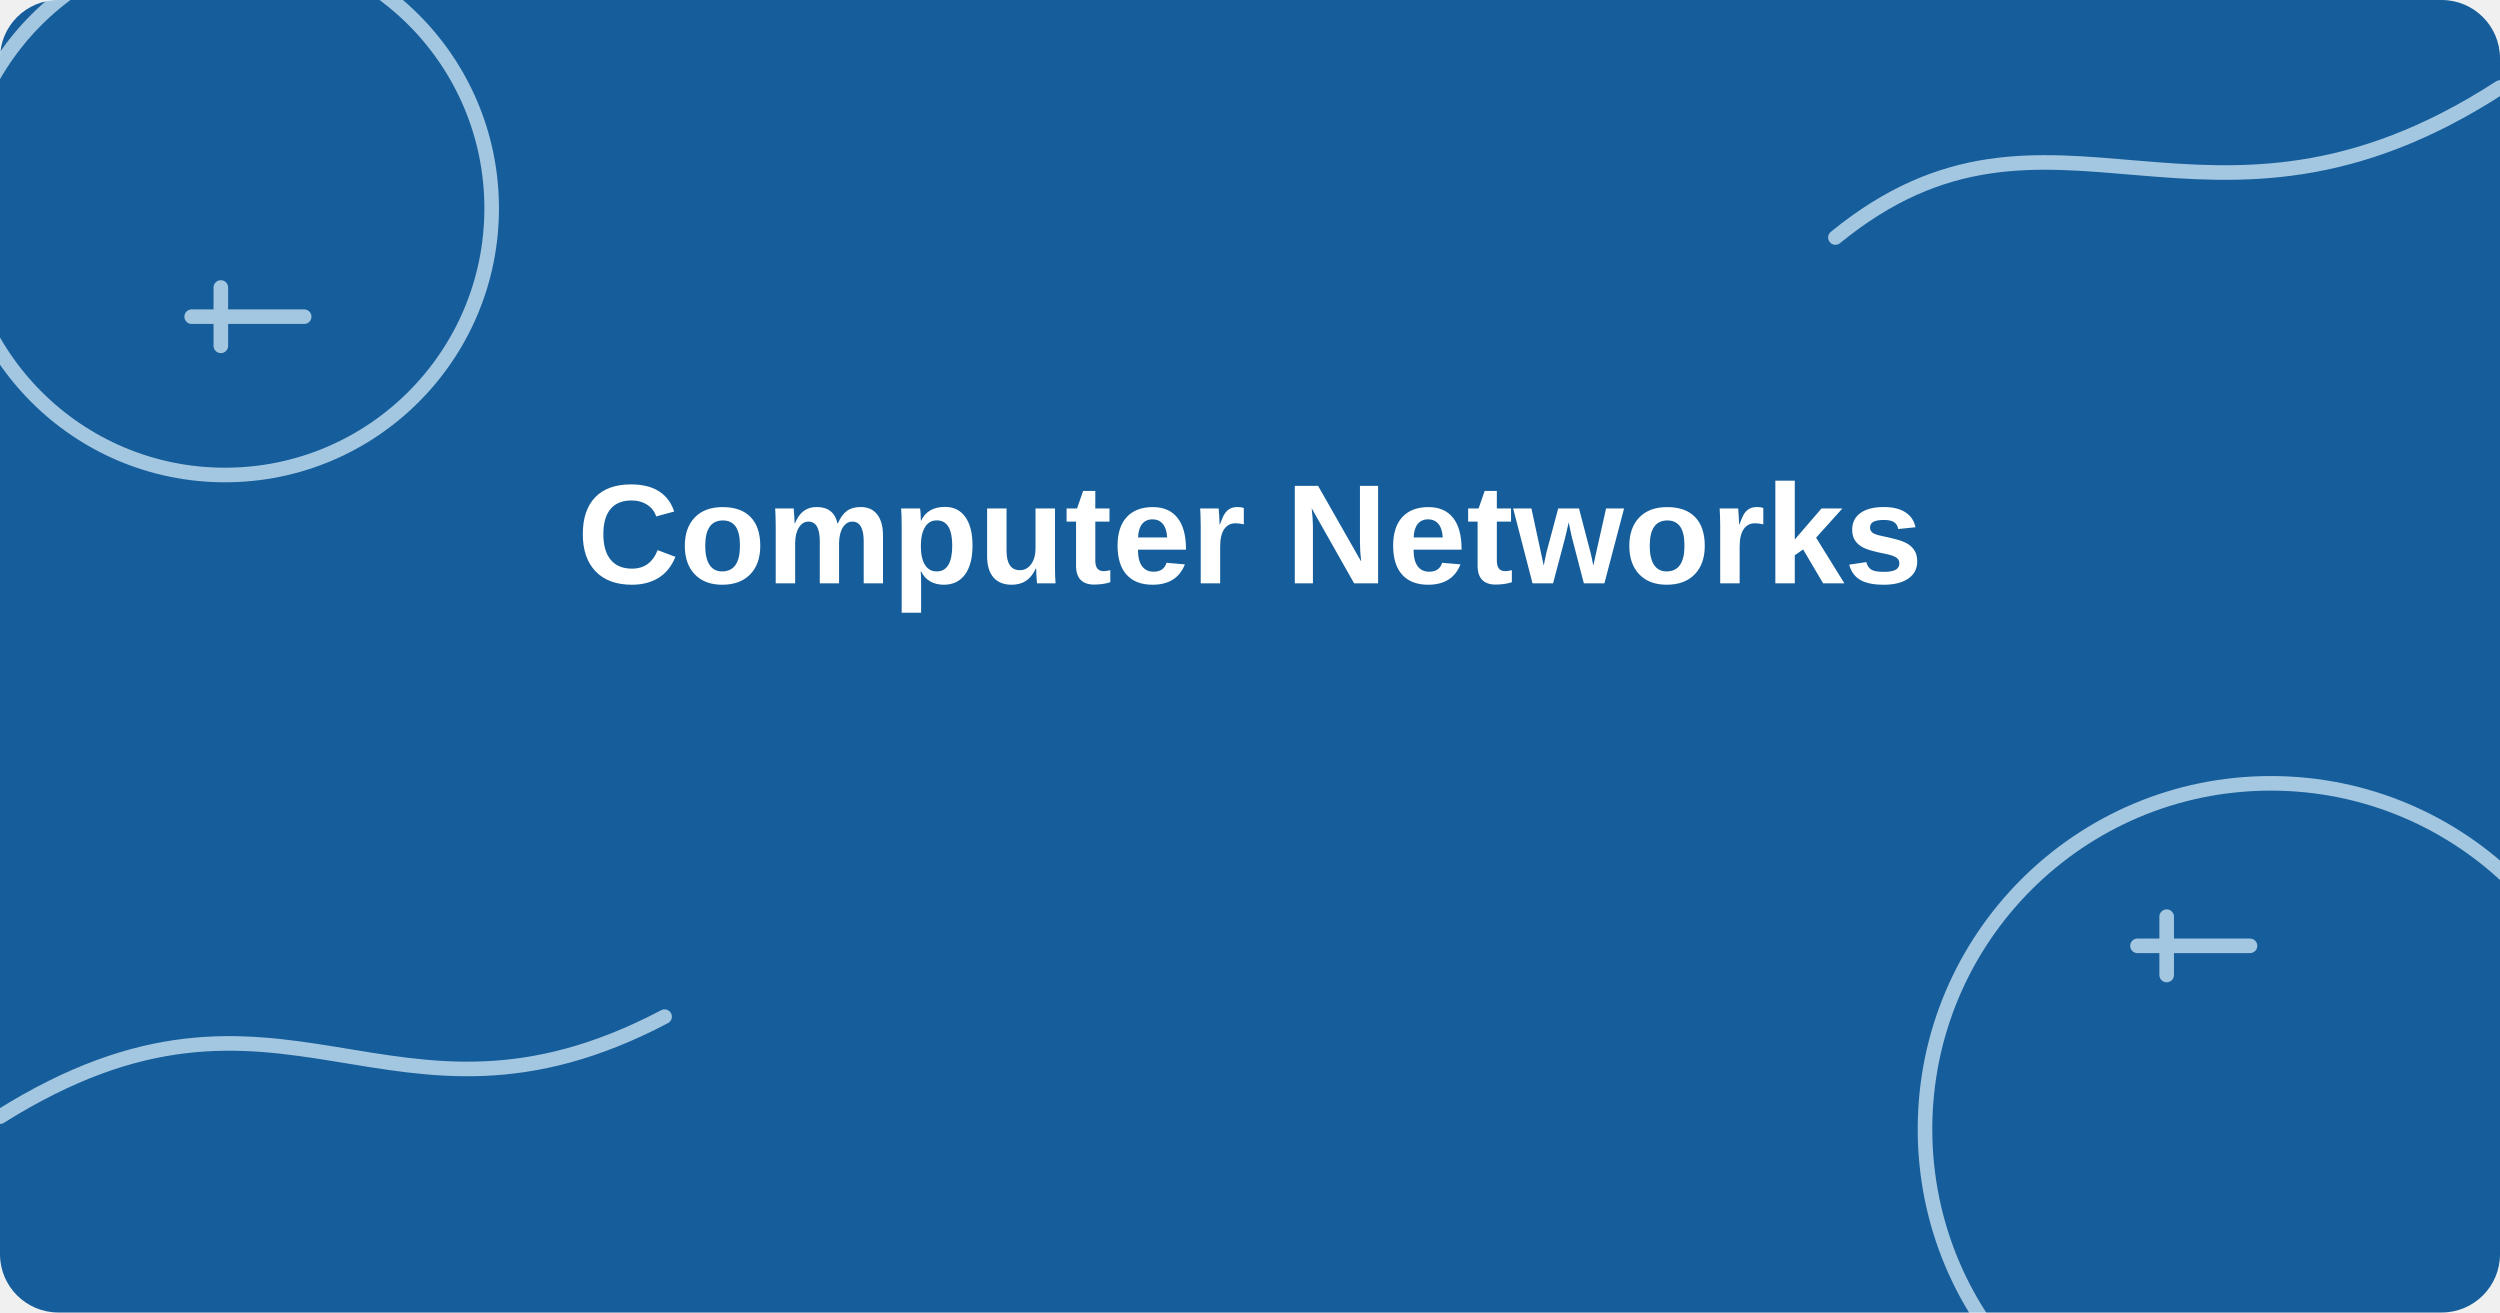
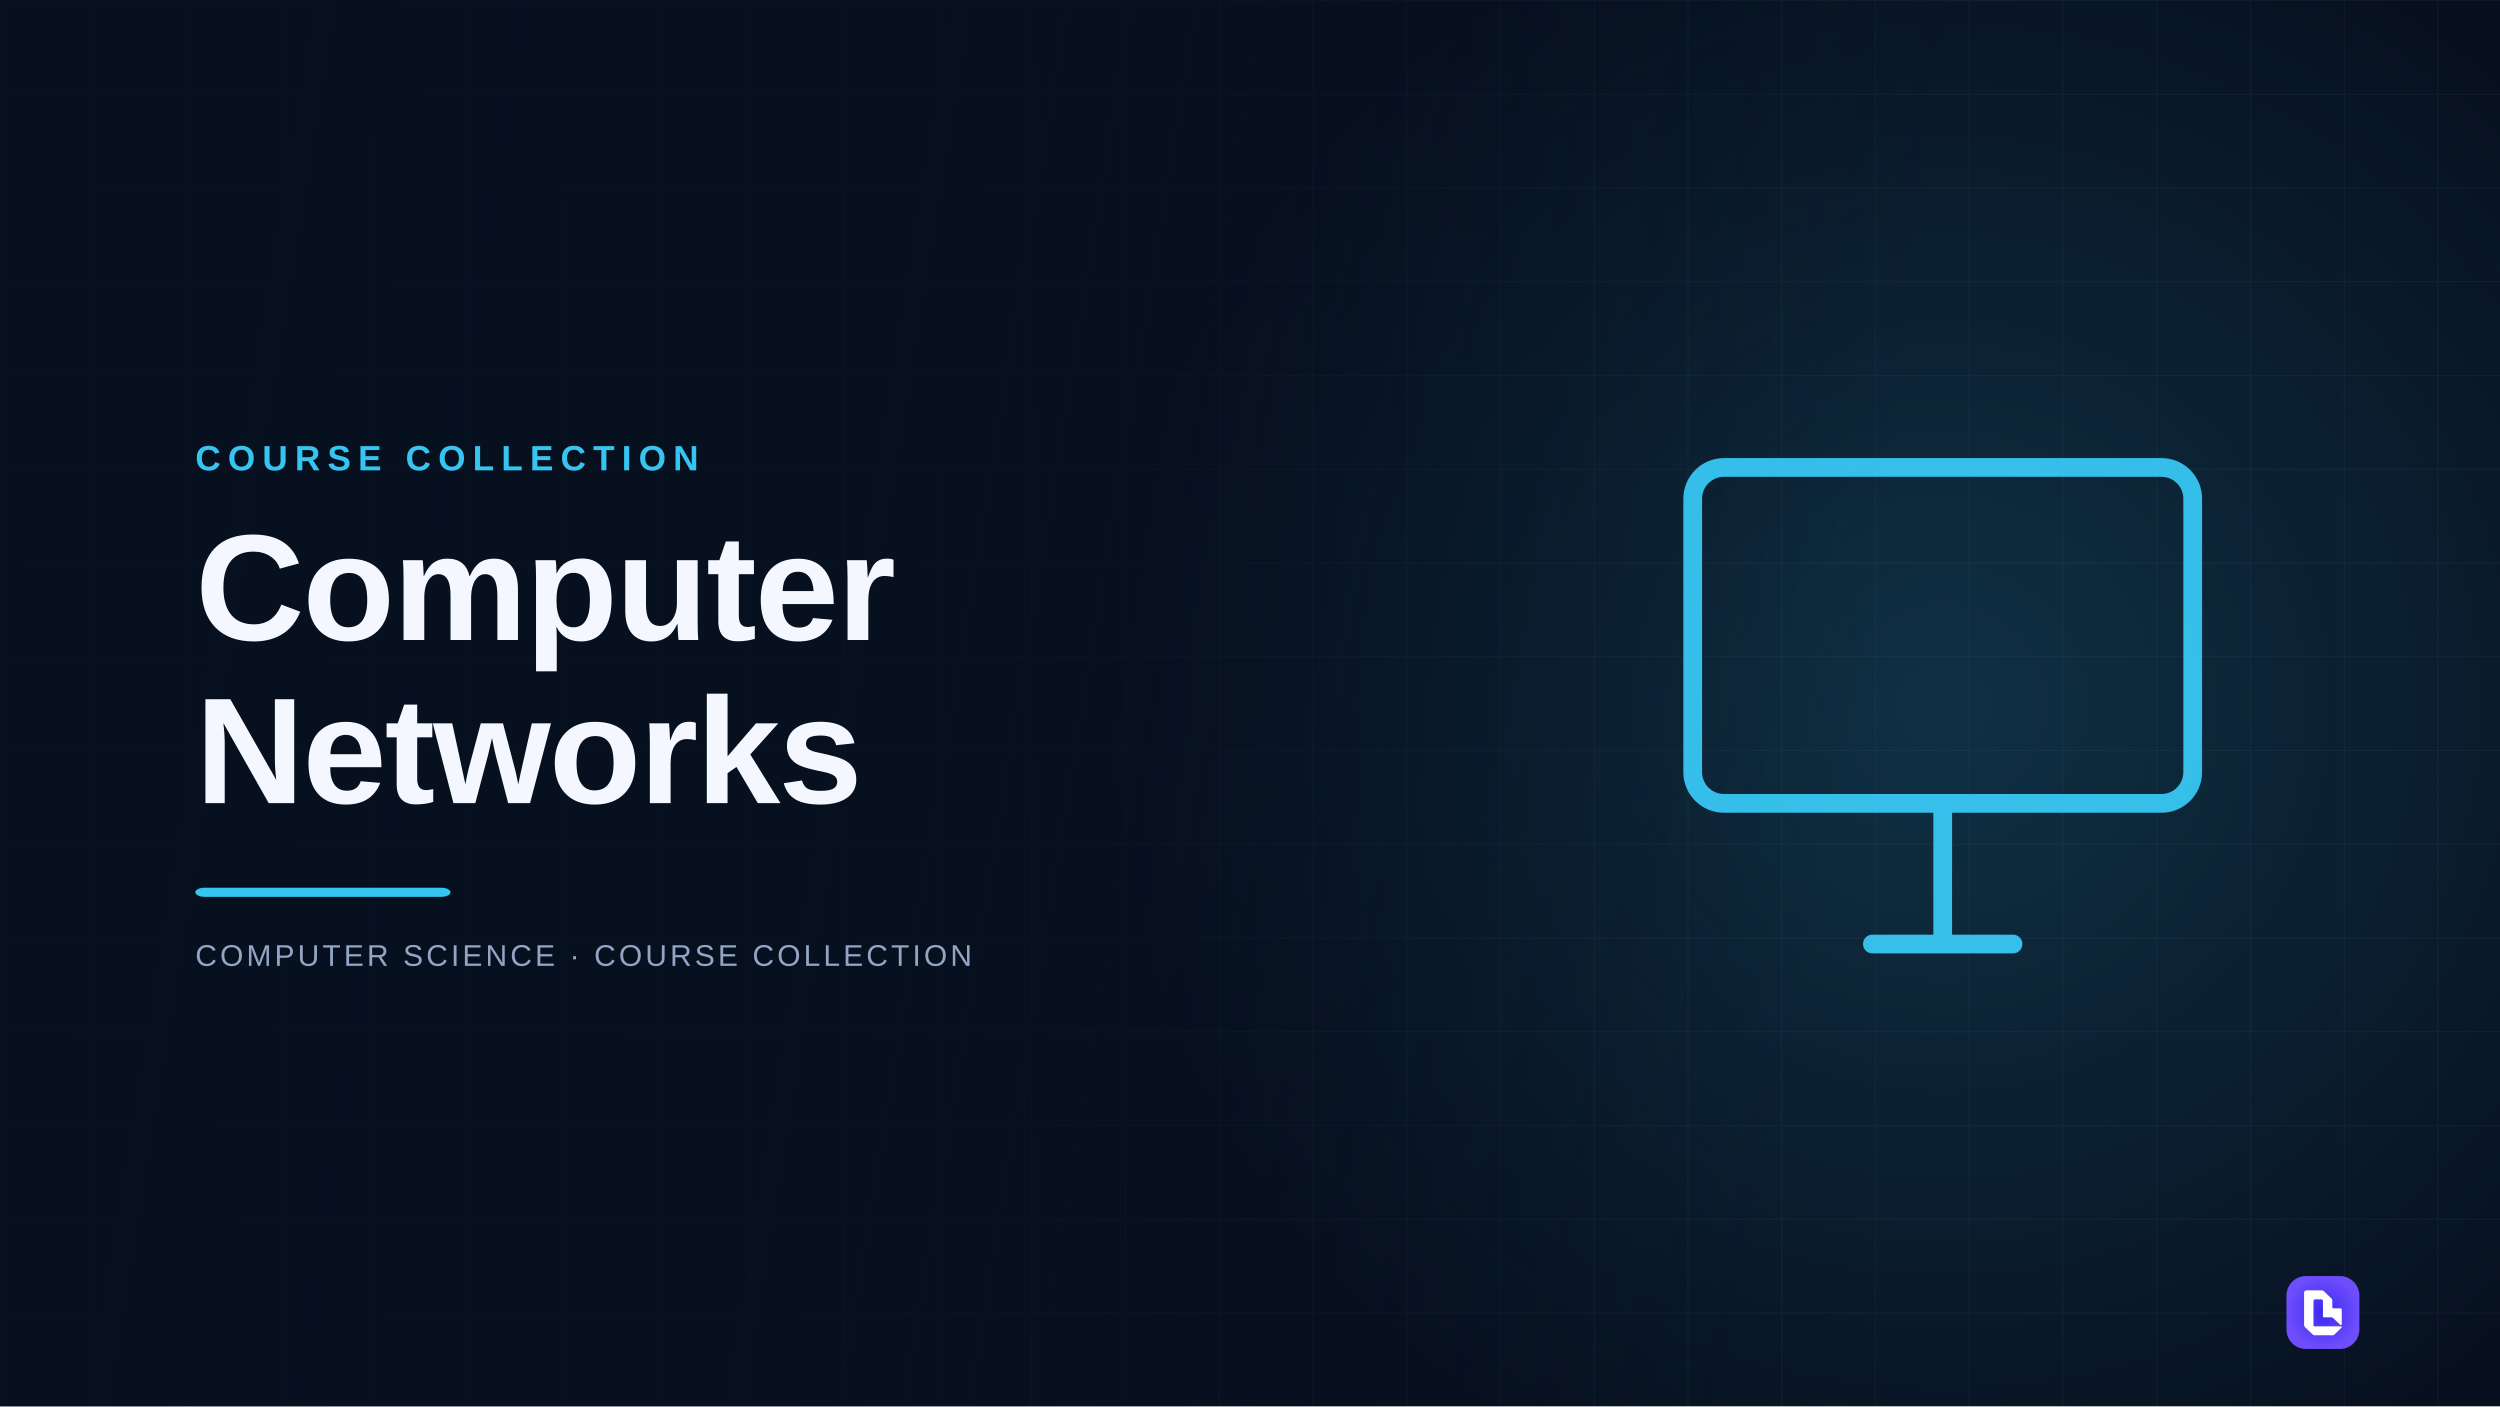
- <svg xmlns="http://www.w3.org/2000/svg" width="1200" height="630" viewBox="0 0 1200 630" fill="none">
-   <rect width="1200" height="630" rx="28" fill="#155E9B" />
-   <circle cx="108" cy="100" r="128" stroke="#E1F3FF" stroke-width="7" opacity=".7" />
-   <circle cx="1090" cy="542" r="166" stroke="#E1F3FF" stroke-width="7" opacity=".7" />
-   <path d="M0 536C137 450 186 558 319 488M881 114c104-85 177 20 319-72" stroke="#E1F3FF" stroke-width="7" stroke-linecap="round" opacity=".7" />
-   <path d="M92 152h54M106 138v28M1026 454h54M1040 440v28" stroke="#E1F3FF" stroke-width="7" stroke-linecap="round" opacity=".7" />
-   <text x="600" y="280" text-anchor="middle" fill="white" font-family="Arial, Helvetica, sans-serif" font-size="68" font-weight="700">Computer Networks</text>
+ <svg xmlns="http://www.w3.org/2000/svg" width="1920" height="1080" viewBox="0 0 1920 1080" fill="none">
+   <defs>
+     <radialGradient id="glow">
+       <stop stop-color="#36C5F0" stop-opacity=".18" />
+       <stop offset="1" stop-color="#36C5F0" stop-opacity="0" />
+     </radialGradient>
+     <linearGradient id="mask" x1="0" y1="0" x2="1" y2=".09">
+       <stop stop-color="#07101F" stop-opacity=".94" />
+       <stop offset=".4" stop-color="#07101F" stop-opacity=".84" />
+       <stop offset=".62" stop-color="#07101F" stop-opacity=".3" />
+       <stop offset=".78" stop-color="#07101F" stop-opacity="0" />
+     </linearGradient>
+     <pattern id="grid" width="72" height="72" patternUnits="userSpaceOnUse">
+       <path d="M72 0H0V72" stroke="#93A4C5" stroke-opacity=".1" />
+     </pattern>
+   </defs>
+   <rect width="1920" height="1080" fill="#07101F" />
+   <ellipse cx="1492" cy="542" rx="640" ry="640" fill="url(#glow)" />
+   <rect width="1920" height="1080" fill="url(#grid)" />
+   <rect width="1920" height="1080" fill="url(#mask)" />
+   <g id="course-figure" opacity=".96" transform="translate(1204.00 233.00) scale(6)" stroke="#36C5F0" stroke-width="2.4" stroke-linecap="round" stroke-linejoin="round">
+     <rect x="16" y="21" width="64" height="43" rx="4" stroke="#36C5F0" stroke-width="2.4" stroke-linecap="round" stroke-linejoin="round" />
+     <path d="M39 82h18M48 64v18" stroke="#36C5F0" stroke-width="2.4" stroke-linecap="round" stroke-linejoin="round" />
+   </g>
+   <g font-family="Arial, Helvetica, sans-serif">
+     <text x="150" y="361.22" fill="#36C5F0" font-size="27" font-weight="700" letter-spacing="5.5">COURSE COLLECTION</text>
+     <text x="150" y="491.50" fill="#F4F7FF" font-size="116" font-weight="800" letter-spacing="-1.4">Computer</text>
+     <text x="150" y="616.78" fill="#F4F7FF" font-size="116" font-weight="800" letter-spacing="-1.4">Networks</text>
+     <rect x="150" y="681.78" width="196" height="7" rx="7" fill="#36C5F0" />
+     <text x="150" y="741.78" fill="#93A4C5" font-size="23" letter-spacing="2.4">COMPUTER SCIENCE · COURSE COLLECTION</text>
+   </g>
+   <svg x="1756" y="980" width="56" height="56" viewBox="0 0 120 120">
+     <path d="M0 32C0 14.327 14.327 0 32 0H88C105.673 0 120 14.327 120 32V88C120 105.673 105.673 120 88 120H32C14.327 120 0 105.673 0 88V32Z" fill="url(#paint0_radial_3803_20895)" />
+     <path d="M29 54.178C29 45.416 29 36.653 29 27.89C29 25.023 30.586 23.509 33.598 23.509C41.67 23.509 49.743 23.521 57.815 23.498C58.516 23.479 59.214 23.602 59.861 23.86C60.509 24.118 61.092 24.504 61.572 24.993C65.713 29.004 69.88 32.99 74.073 36.95C75.03 37.858 75.506 38.907 75.506 40.181C75.497 43.697 75.494 47.211 75.496 50.724C75.496 52.446 76.248 53.158 78.075 53.16C81.68 53.16 85.286 53.16 88.894 53.16C90.314 53.16 91 53.806 91 55.159C91 63.1 91 71.041 91 78.982C91 79.698 90.811 80.332 90.076 80.607C89.341 80.883 88.765 80.577 88.224 80.06C84.439 76.418 80.618 72.803 76.847 69.154C75.947 68.284 74.977 67.874 73.679 67.893C69.787 67.949 65.894 67.914 62 67.914C60.532 67.914 60.065 67.476 60.063 66.093C60.053 58.107 60.042 50.12 60.033 42.132C60.037 41.675 60.015 41.218 59.968 40.763C59.825 39.475 58.73 38.367 57.389 38.347C53.976 38.296 50.56 38.285 47.147 38.347C45.543 38.378 44.49 39.723 44.487 41.508C44.477 46.551 44.472 51.594 44.47 56.636C44.47 64.555 44.467 72.474 44.461 80.391C44.461 82.115 45.122 82.753 46.904 82.753C60.996 82.753 75.086 82.753 89.176 82.753C89.835 82.753 90.433 82.838 90.752 83.462C91.049 84.047 90.999 84.614 90.496 85.096C86.512 88.903 82.526 92.708 78.538 96.512C78.195 96.834 77.788 97.086 77.341 97.254C76.894 97.423 76.416 97.504 75.936 97.492C66.001 97.498 56.066 97.498 46.131 97.492C44.941 97.492 43.981 96.978 43.156 96.187C39.908 93.07 36.654 89.956 33.393 86.844C32.449 85.94 31.52 85.019 30.546 84.145C29.484 83.194 28.999 82.036 29 80.659C29 62.991 29.012 63.01 29 54.178Z" fill="white" />
+     <defs>
+       <radialGradient id="paint0_radial_3803_20895" cx="0" cy="0" r="1" gradientUnits="userSpaceOnUse" gradientTransform="translate(60 60) rotate(90) scale(60)">
+         <stop stop-color="#3A2AF4" />
+         <stop offset="1" stop-color="#6E4DFC" />
+       </radialGradient>
+     </defs>
+   </svg>
</svg>
